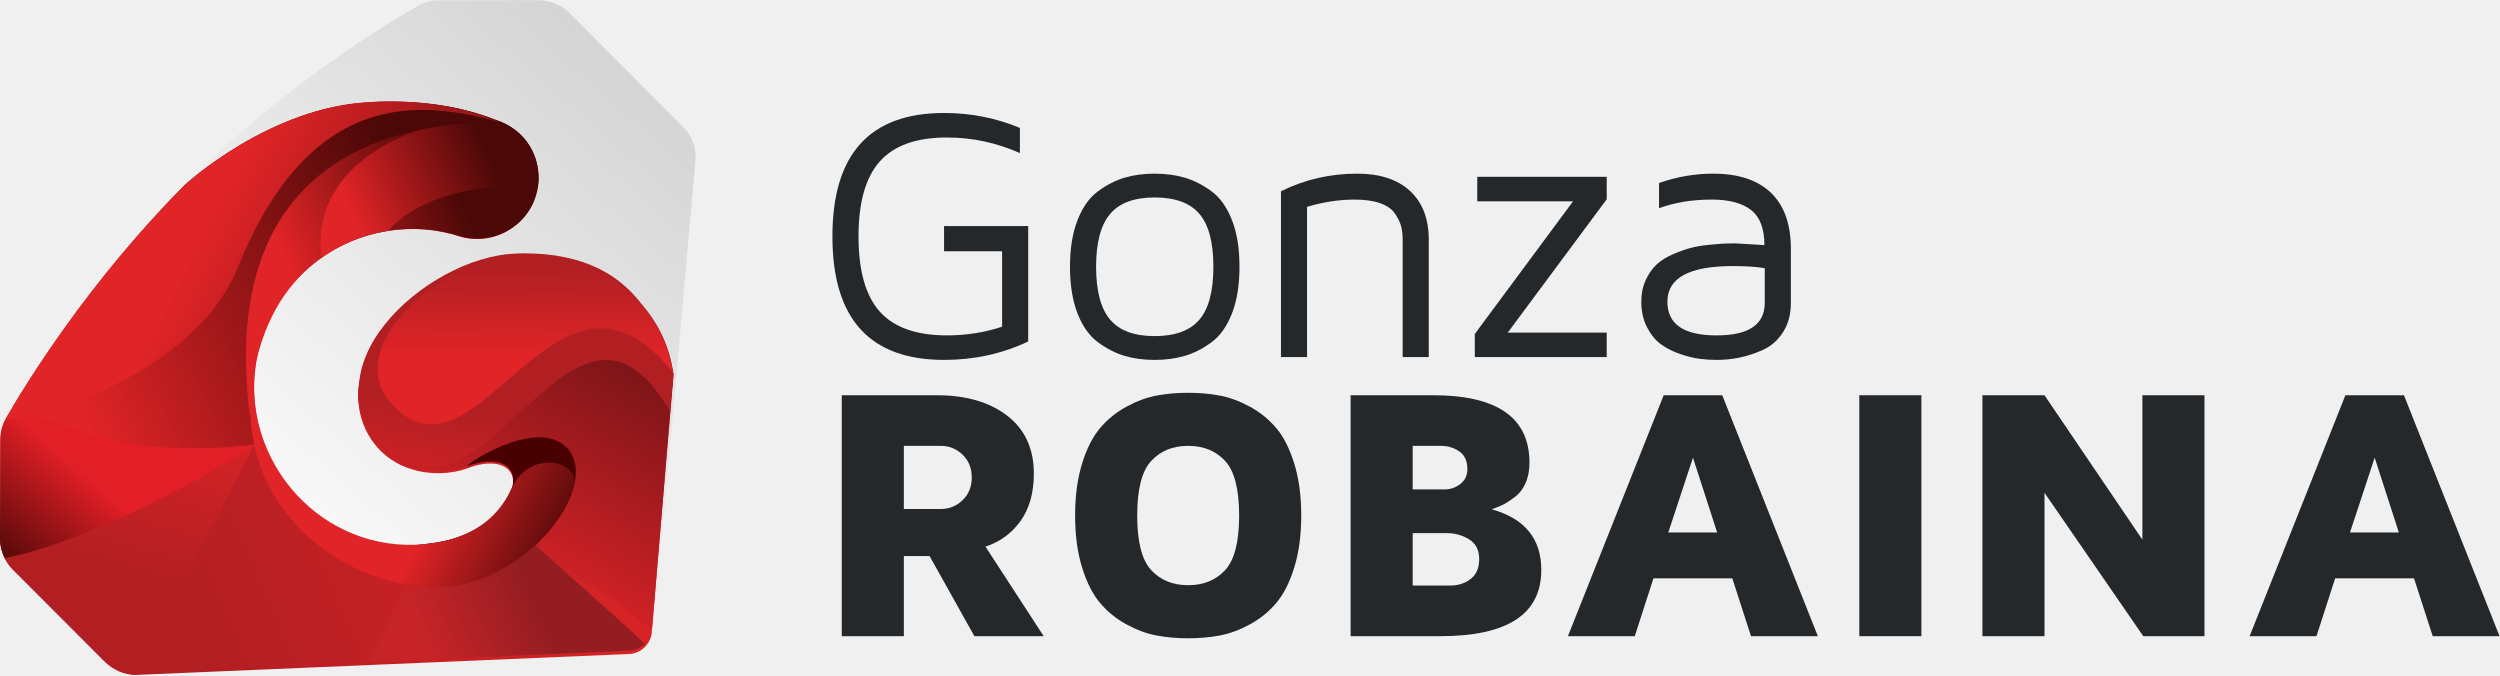
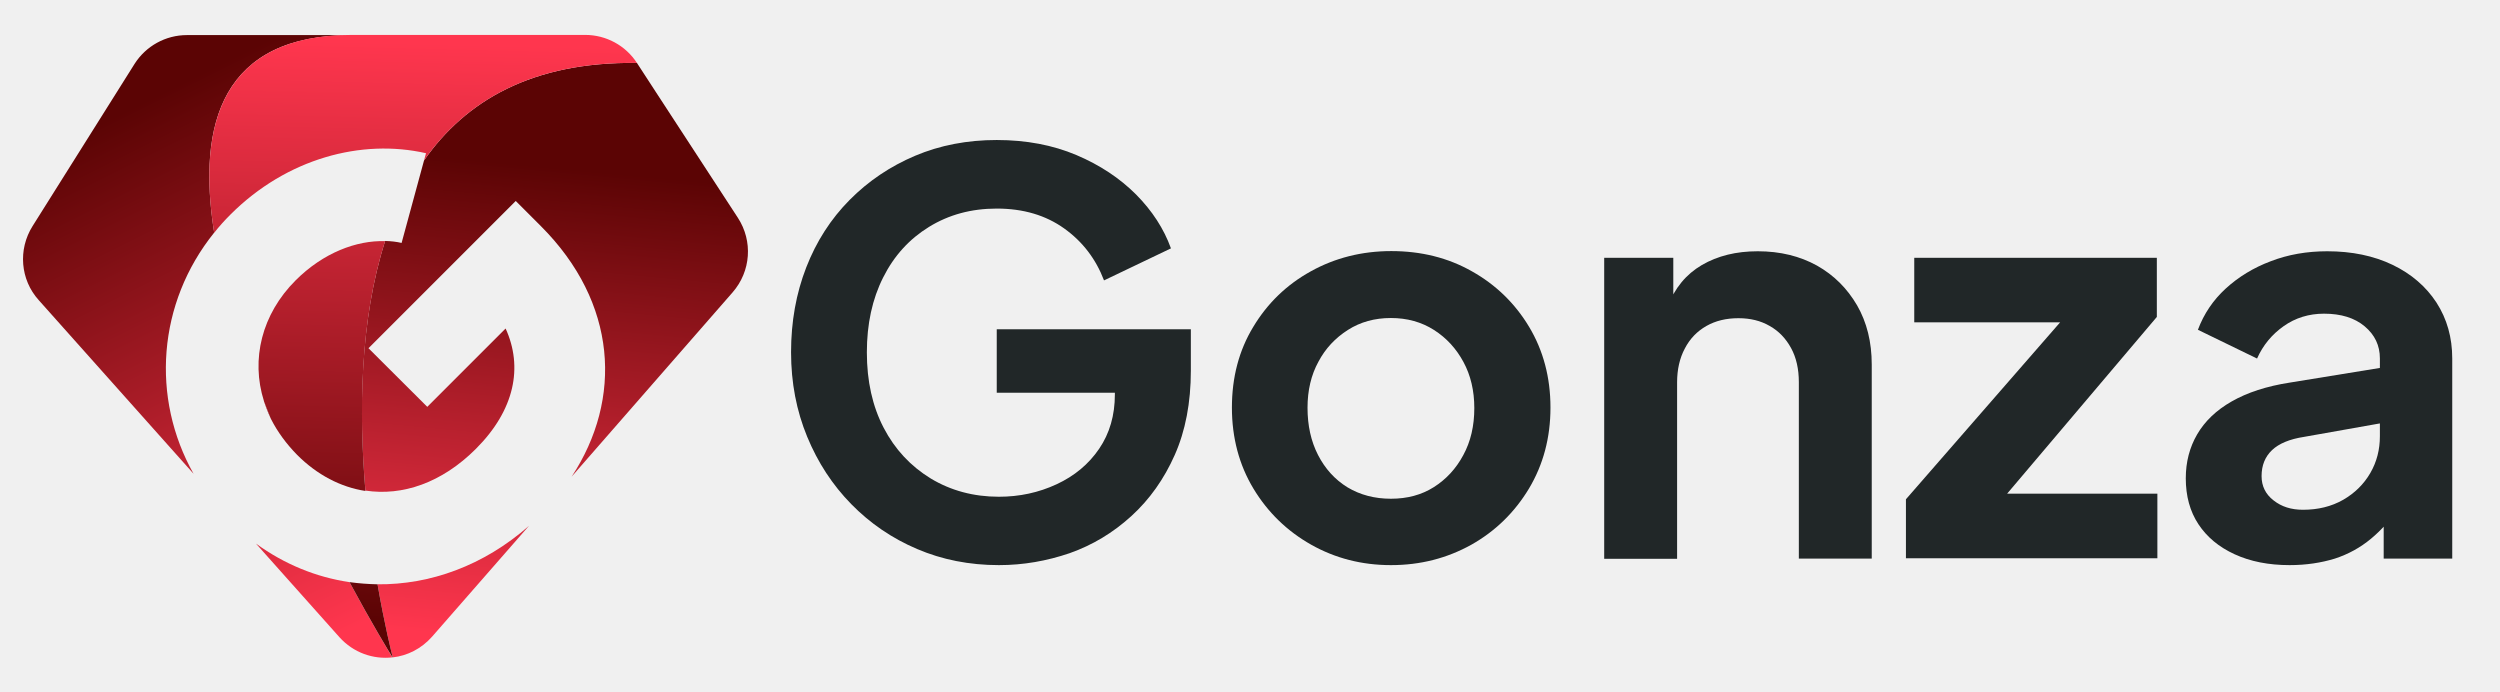
- <svg xmlns="http://www.w3.org/2000/svg" width="100%" height="100%" viewBox="0 0 1975 534" version="1.1" xml:space="preserve" style="fill-rule:evenodd;clip-rule:evenodd;stroke-linejoin:round;stroke-miterlimit:2;">
-   <g transform="matrix(1,0,0,1,-235.258,-288.521)">
-     <g transform="matrix(4.16667,0,0,4.16667,0,0)">
-       <g transform="matrix(1,0,0,1,214.288,114.074)">
-         <path d="M0,0C0,-15.606 7.06,-23.409 21.182,-23.409C26.237,-23.409 31.026,-22.464 35.548,-20.574L35.548,-15.806C31.115,-17.776 26.505,-18.761 21.716,-18.761C15.927,-18.761 11.685,-17.25 8.99,-14.23C6.296,-11.209 4.949,-6.466 4.949,0C4.949,6.511 6.296,11.266 8.99,14.264C11.685,17.262 15.927,18.761 21.716,18.761C25.367,18.761 28.853,18.212 32.171,17.115L32.171,2.809L21.168,2.809L21.168,-1.973L37.12,-1.973L37.12,19.915C32.196,22.244 26.884,23.409 21.182,23.409C7.06,23.409 0,15.606 0,0" style="fill:rgb(37,40,43);fill-rule:nonzero;" />
-       </g>
+ <svg xmlns="http://www.w3.org/2000/svg" version="1.1" id="Layer_1" x="0px" y="0px" viewBox="0 0 1382 382.4" style="enable-background:new 0 0 1382 382.4;" xml:space="preserve">
+   <style type="text/css">
+ 	.st0{fill:url(#SVGID_1_);}
+ 	.st1{fill:url(#SVGID_00000166642094545404414590000008799933517770001281_);}
+ 	.st2{fill:url(#SVGID_00000111873218035283018010000016625164542584808109_);}
+ 	.st3{fill:url(#SVGID_00000121263352731899077360000006980095233127839129_);}
+ 	.st4{fill:#212728;}
+ 	.st5{fill:url(#SVGID_00000144311884994378523220000000066257227277583776_);}
+ 	.st6{fill:url(#SVGID_00000119802207670060876210000005069170796312110775_);}
+ 	.st7{fill:url(#SVGID_00000098221937182266213710000012241627586194991533_);}
+ 	.st8{fill:url(#SVGID_00000034778964726924456740000009134397684044216760_);}
+ 	.st9{fill:url(#SVGID_00000044898673908415695340000016278304980700230073_);}
+ 	.st10{fill:url(#SVGID_00000087370709448938583830000014657565714888146864_);}
+ 	.st11{fill:url(#SVGID_00000121980833979527575830000001437783725053159076_);}
+ 	.st12{fill:url(#SVGID_00000136382867260114813070000012318994814880400521_);}
+ 	.st13{fill:#FFFFFF;}
+ 	.st14{fill:url(#SVGID_00000095311501591787743880000016413022965417722814_);}
+ 	.st15{fill:url(#SVGID_00000009567751978128156920000016290804910593741230_);}
+ 	.st16{fill:url(#SVGID_00000181087221798900762190000017986145037381442474_);}
+ 	.st17{fill:url(#SVGID_00000085211534534778506320000017857062301015499691_);}
+ 	.st18{fill:url(#SVGID_00000034085872816545365370000001719313693199698066_);}
+ 	.st19{fill:url(#SVGID_00000158708359819477455680000004124914158855007679_);}
+ 	.st20{fill:url(#SVGID_00000142143916105198295590000015638238087258159752_);}
+ 	.st21{fill:url(#SVGID_00000022548710810472956630000003879655487932679562_);}
+ 	.st22{fill:url(#SVGID_00000181804729740200156130000017805614747274934174_);}
+ 	.st23{fill:url(#SVGID_00000110461963992261359430000015558316771848045473_);}
+ 	.st24{fill:url(#SVGID_00000137834632858548316940000004414279171990081433_);}
+ 	.st25{fill:url(#SVGID_00000025410385497979501080000003106744969962402700_);}
+ </style>
+   <g>
+     <g>
+       <path class="st4" d="M552.2,312.4c-16.3,0-31.4-3-45.2-8.9c-13.9-5.9-26-14.2-36.4-24.8c-10.4-10.6-18.5-23-24.4-37.3    c-5.9-14.3-8.9-29.8-8.9-46.7c0-16.9,2.8-32.5,8.4-46.9c5.6-14.4,13.6-26.8,24-37.3c10.4-10.5,22.5-18.6,36.2-24.4    c13.7-5.8,28.8-8.7,45.1-8.7c16.3,0,31,2.8,44,8.3c13,5.5,24,12.8,33,21.8c9,9.1,15.4,19,19.3,29.8l-37,17.7    c-4.5-11.8-11.8-21.4-22-28.7c-10.2-7.3-22.6-11-37.3-11c-14.1,0-26.5,3.4-37.4,10.1c-10.9,6.7-19.4,16-25.4,28    c-6,11.9-9,25.7-9,41.4c0,15.9,3.1,29.8,9.3,41.7c6.2,11.9,14.9,21.2,26,28c11.1,6.7,23.7,10.1,37.7,10.1c11.4,0,22-2.3,31.9-6.9    c9.9-4.6,17.7-11.1,23.5-19.6c5.8-8.5,8.7-18.5,8.7-30.1v-17.7l19.3,16.8H551v-35.1h107.3v22.9c0,17.7-3,33.3-8.9,46.6    c-5.9,13.3-13.9,24.6-24,33.8c-10.1,9.2-21.4,16-34.1,20.5C578.7,310.1,565.7,312.4,552.2,312.4z" />
+       <path class="st4" d="M768.9,312.4c-16.1,0-30.8-3.8-44.1-11.3c-13.3-7.5-24-17.9-31.9-31c-7.9-13.1-11.9-28.1-11.9-44.8    c0-16.7,3.9-31.6,11.8-44.6c7.8-13,18.4-23.3,31.8-30.7c13.3-7.4,28.2-11.2,44.5-11.2c16.5,0,31.4,3.7,44.6,11.2    c13.2,7.4,23.8,17.7,31.6,30.7c7.8,13,11.8,27.9,11.8,44.6c0,16.7-4,31.6-11.9,44.8c-7.9,13.1-18.5,23.5-31.8,31    C799.9,308.6,785.2,312.4,768.9,312.4z M768.9,275.7c9,0,16.9-2.1,23.7-6.4c6.8-4.3,12.3-10.2,16.3-17.7c4.1-7.5,6.1-16.2,6.1-26    c0-9.6-2-18.1-6-25.5c-4-7.4-9.4-13.3-16.3-17.7c-6.9-4.4-14.9-6.6-23.8-6.6c-9,0-16.9,2.2-23.8,6.6c-6.9,4.4-12.4,10.2-16.3,17.6    c-4,7.3-6,15.8-6,25.4c0,9.8,1.9,18.5,5.8,26.1c3.9,7.6,9.3,13.6,16.3,17.9C751.9,273.6,759.9,275.7,768.9,275.7z" />
+       <path class="st4" d="M886.8,308.7V142.5H925v33l-3.1-6.1c3.9-10.2,10.2-17.8,18.9-22.9c8.8-5.1,19-7.6,30.9-7.6    c12.4,0,23.3,2.7,32.7,7.9c9.4,5.3,16.7,12.6,22.2,22c5.4,9.4,8.1,20.3,8.1,32.7v107.3h-40.3v-97.5c0-7.3-1.4-13.6-4.3-18.9    c-2.9-5.3-6.8-9.4-11.8-12.2c-5-2.9-10.7-4.3-17.3-4.3c-6.7,0-12.6,1.4-17.7,4.3c-5.1,2.9-9.1,7-11.9,12.4    c-2.9,5.4-4.3,11.7-4.3,18.8v97.5H886.8z" />
+       <path class="st4" d="M1053.6,308.7V276l96.9-111.2l5.8,13.4h-98.1v-35.7h134.1v32.7L1097.6,287l-6.4-14.1h101.4v35.7H1053.6z" />
+       <path class="st4" d="M1265.7,312.4c-11.6,0-21.7-2-30.4-6c-8.7-4-15.3-9.5-20-16.6c-4.7-7.1-7-15.6-7-25.4c0-9,2.1-17.1,6.3-24.3    c4.2-7.2,10.5-13.3,19.1-18.2c8.6-4.9,19.2-8.4,32.1-10.4l54.7-8.9v30.6l-46.8,8.3c-7.9,1.2-13.9,3.7-17.7,7.3    c-3.9,3.7-5.8,8.5-5.8,14.4c0,5.5,2.2,10,6.6,13.4c4.4,3.5,9.8,5.2,16.3,5.2c8.3,0,15.7-1.8,22.2-5.5c6.4-3.7,11.4-8.6,15-14.8    c3.6-6.2,5.3-13,5.3-20.3v-43.1c0-7.1-2.8-13-8.4-17.7c-5.6-4.7-13.1-7-22.5-7c-8.3,0-15.8,2.3-22.3,6.9    c-6.5,4.6-11.4,10.5-14.7,17.9l-32.7-15.9c3.3-8.8,8.4-16.4,15.4-22.8c7-6.4,15.3-11.5,24.9-15.1c9.6-3.7,20-5.5,31.2-5.5    c13.6,0,25.7,2.5,36.1,7.5c10.4,5,18.5,12,24.3,20.9c5.8,9,8.7,19.3,8.7,30.9v110.6h-37.9v-28.4l8.6-0.3    c-4.5,6.9-9.7,12.8-15.6,17.7c-5.9,4.9-12.6,8.6-20,11C1283.2,311.1,1274.9,312.4,1265.7,312.4z" />
    </g>
-     <g transform="matrix(4.16667,0,0,4.16667,0,0)">
-       <g transform="matrix(1,0,0,1,266.924,129.825)">
-         <path d="M0,-19.998C-1.762,-17.902 -2.642,-14.569 -2.642,-9.999C-2.642,-5.429 -1.762,-2.095 0,0C1.761,2.096 4.581,3.144 8.461,3.144C12.34,3.144 15.166,2.107 16.938,0.033C18.711,-2.04 19.597,-5.384 19.597,-9.999C19.597,-14.614 18.711,-17.958 16.938,-20.032C15.166,-22.105 12.34,-23.142 8.461,-23.142C4.581,-23.142 1.761,-22.093 0,-19.998M-6.153,-1.12C-7.112,-3.561 -7.592,-6.521 -7.592,-9.999C-7.592,-13.477 -7.112,-16.436 -6.153,-18.878C-5.195,-21.319 -3.891,-23.142 -2.24,-24.346C-0.591,-25.549 1.087,-26.402 2.792,-26.904C4.498,-27.405 6.382,-27.656 8.444,-27.656C10.506,-27.656 12.401,-27.405 14.129,-26.904C15.856,-26.402 17.545,-25.549 19.195,-24.346C20.845,-23.142 22.149,-21.319 23.108,-18.878C24.066,-16.436 24.546,-13.477 24.546,-9.999C24.546,-6.521 24.066,-3.561 23.108,-1.12C22.149,1.321 20.845,3.144 19.195,4.347C17.545,5.551 15.856,6.404 14.129,6.906C12.401,7.407 10.506,7.658 8.444,7.658C6.382,7.658 4.498,7.407 2.792,6.906C1.087,6.404 -0.591,5.551 -2.24,4.347C-3.891,3.144 -5.195,1.321 -6.153,-1.12" style="fill:rgb(37,40,43);fill-rule:nonzero;" />
-       </g>
-     </g>
-     <g transform="matrix(4.16667,0,0,4.16667,0,0)">
-       <g transform="matrix(1,0,0,1,299.33,102.169)">
-         <path d="M0,34.779L0,3.344C4.486,1.115 9.307,0 14.463,0C18.761,0 22.095,1.092 24.467,3.277C26.838,5.462 28.024,8.539 28.024,12.507L28.024,34.779L23.075,34.779L23.075,12.507C23.075,11.549 22.975,10.696 22.774,9.948C22.573,9.202 22.185,8.405 21.606,7.557C21.027,6.711 20.093,6.058 18.802,5.601C17.512,5.144 15.887,4.916 13.929,4.916C11.058,4.916 8.064,5.373 4.949,6.287L4.949,34.779L0,34.779Z" style="fill:rgb(37,40,43);fill-rule:nonzero;" />
-       </g>
-     </g>
-     <g transform="matrix(4.16667,0,0,4.16667,0,0)">
-       <g transform="matrix(1,0,0,1,336.082,102.771)">
-         <path d="M0,34.177L0,29.793L18.628,4.648L0.469,4.648L0.469,0L25.015,0L25.015,4.253L6.254,29.529L25.015,29.529L25.015,34.177L0,34.177Z" style="fill:rgb(37,40,43);fill-rule:nonzero;" />
-       </g>
-     </g>
-     <g transform="matrix(4.16667,0,0,4.16667,0,0)">
-       <g transform="matrix(1,0,0,1,372.6,113.205)">
-         <path d="M0,13.243C0,17.501 3.094,19.63 9.28,19.63L9.38,19.63C15.433,19.63 18.46,17.568 18.46,13.442L18.46,6.889C16.947,6.621 14.922,6.488 12.385,6.488C4.128,6.488 0,8.74 0,13.243M-4.949,13.243C-4.949,11.706 -4.665,10.33 -4.097,9.112C-3.528,7.894 -2.831,6.907 -2.006,6.15C-1.182,5.392 -0.134,4.745 1.138,4.207C2.408,3.67 3.533,3.275 4.515,3.022C5.496,2.77 6.66,2.577 8.01,2.446C9.358,2.314 10.317,2.237 10.886,2.215C11.454,2.193 12.128,2.181 12.909,2.181L18.394,2.508C18.394,-0.594 17.553,-2.808 15.873,-4.133C14.192,-5.457 11.706,-6.12 8.412,-6.12C4.713,-6.12 1.382,-5.573 -1.582,-4.481L-1.582,-9.263C1.782,-10.445 5.203,-11.036 8.68,-11.036C13.467,-11.036 17.118,-9.826 19.635,-7.407C22.151,-4.988 23.409,-1.449 23.409,3.21L23.409,13.477C23.409,15.662 22.902,17.529 21.89,19.078C20.876,20.628 19.573,21.748 17.981,22.439C16.389,23.131 14.896,23.61 13.505,23.877C12.113,24.145 10.738,24.279 9.38,24.279C8.331,24.279 7.254,24.211 6.149,24.077C5.044,23.943 3.794,23.636 2.399,23.155C1.004,22.675 -0.207,22.059 -1.233,21.31C-2.26,20.561 -3.136,19.488 -3.861,18.09C-4.587,16.693 -4.949,15.077 -4.949,13.243" style="fill:rgb(37,40,43);fill-rule:nonzero;" />
-       </g>
-     </g>
-     <g transform="matrix(4.16667,0,0,4.16667,0,0)">
-       <g transform="matrix(1,0,0,1,227.831,168.293)">
-         <path d="M0,-2.541L6.99,-2.541C8.595,-2.541 9.977,-3.098 11.137,-4.213C12.296,-5.328 12.876,-6.755 12.876,-8.494C12.876,-10.277 12.296,-11.727 11.137,-12.841C9.977,-13.956 8.595,-14.514 6.99,-14.514L0,-14.514L0,-2.541ZM-11.771,21.57L-11.771,-24.111L6.237,-24.111C11.806,-24.111 16.267,-22.812 19.619,-20.215C22.971,-17.618 24.646,-13.967 24.646,-9.263C24.646,-5.63 23.813,-2.642 22.146,-0.299C20.479,2.045 18.256,3.676 15.477,4.595L26.513,21.57L13.376,21.57L4.883,6.388L0,6.388L0,21.57L-11.771,21.57Z" style="fill:rgb(37,40,43);fill-rule:nonzero;" />
-       </g>
-     </g>
-     <g transform="matrix(4.16667,0,0,4.16667,0,0)">
-       <g transform="matrix(1,0,0,1,274.716,177.324)">
-         <path d="M0,-20.668C-1.762,-18.75 -2.642,-15.306 -2.642,-10.334C-2.642,-5.362 -1.762,-1.918 0,-0.001C1.761,1.917 4.102,2.875 7.022,2.875C9.943,2.875 12.284,1.917 14.045,-0.001C15.807,-1.918 16.687,-5.362 16.687,-10.334C16.687,-15.306 15.807,-18.75 14.045,-20.668C12.284,-22.585 9.943,-23.544 7.022,-23.544C4.102,-23.544 1.761,-22.585 0,-20.668M-13.109,-0.536C-13.979,-3.367 -14.413,-6.633 -14.413,-10.334C-14.413,-14.034 -13.979,-17.301 -13.109,-20.133C-12.24,-22.964 -11.108,-25.21 -9.715,-26.871C-8.322,-28.532 -6.655,-29.892 -4.716,-30.951C-2.775,-32.009 -0.87,-32.717 1.003,-33.074C2.876,-33.431 4.882,-33.609 7.022,-33.609C9.163,-33.609 11.169,-33.431 13.042,-33.074C14.915,-32.717 16.821,-32.009 18.761,-30.951C20.7,-29.892 22.366,-28.532 23.76,-26.871C25.153,-25.21 26.285,-22.964 27.154,-20.133C28.024,-17.301 28.459,-14.034 28.459,-10.334C28.459,-6.633 28.024,-3.367 27.154,-0.536C26.285,2.296 25.153,4.542 23.76,6.203C22.366,7.864 20.7,9.224 18.761,10.283C16.821,11.342 14.915,12.05 13.042,12.406C11.169,12.763 9.163,12.941 7.022,12.941C4.882,12.941 2.876,12.763 1.003,12.406C-0.87,12.05 -2.775,11.342 -4.716,10.283C-6.655,9.224 -8.322,7.864 -9.715,6.203C-11.108,4.542 -12.24,2.296 -13.109,-0.536" style="fill:rgb(37,40,43);fill-rule:nonzero;" />
-       </g>
-     </g>
-     <g transform="matrix(4.16667,0,0,4.16667,0,0)">
-       <g transform="matrix(1,0,0,1,324.31,153.781)">
-         <path d="M0,26.485L6.956,26.485C8.495,26.507 9.81,26.115 10.902,25.306C12.039,24.454 12.608,23.174 12.608,21.468C12.608,19.762 11.973,18.517 10.702,17.731C9.431,16.946 8.037,16.552 6.521,16.552L0,16.552L0,26.485ZM0,8.259L6.054,8.259C7.146,8.259 8.138,7.916 9.029,7.226C9.921,6.539 10.367,5.606 10.367,4.429C10.367,2.875 9.854,1.748 8.829,1.048C7.804,0.349 6.644,-0.001 5.352,-0.001L0,-0.001L0,8.259ZM-11.771,36.083L-11.771,-9.598L3.866,-9.598C16.048,-9.598 22.139,-5.333 22.139,3.197C22.139,4.667 21.89,5.96 21.394,7.074C20.896,8.187 20.209,9.073 19.331,9.731C18.453,10.388 17.708,10.867 17.096,11.168C16.483,11.468 15.772,11.753 14.965,12.02C21.241,13.769 24.38,17.603 24.38,23.522C24.38,31.896 18,36.083 5.241,36.083L-11.771,36.083Z" style="fill:rgb(37,40,43);fill-rule:nonzero;" />
-       </g>
-     </g>
-     <g transform="matrix(4.16667,0,0,4.16667,0,0)">
-       <g transform="matrix(1,0,0,1,372.767,163.847)">
-         <path d="M0,6.353L9.264,6.353L4.683,-7.826L0,6.353ZM-19.027,26.017L-0.869,-19.664L10.233,-19.664L28.359,26.017L15.685,26.017L12.14,15.048L-2.809,15.048L-6.354,26.017L-19.027,26.017Z" style="fill:rgb(37,40,43);fill-rule:nonzero;" />
-       </g>
-     </g>
-     <g transform="matrix(4.16667,0,0,4.16667,0,0)">
-       <g transform="matrix(1,0,0,1,0,60.559)">
-         <rect x="408.985" y="83.624" width="11.771" height="45.681" style="fill:rgb(37,40,43);" />
-       </g>
-     </g>
-     <g transform="matrix(4.16667,0,0,4.16667,0,0)">
-       <g transform="matrix(1,0,0,1,432.327,144.183)">
-         <path d="M0,45.681L0,0L11.771,0L30.332,27.388L30.332,0L42.104,0L42.104,45.681L30.499,45.681L11.771,18.493L11.771,45.681L0,45.681Z" style="fill:rgb(37,40,43);fill-rule:nonzero;" />
-       </g>
-     </g>
-     <g transform="matrix(4.16667,0,0,4.16667,0,0)">
-       <g transform="matrix(1,0,0,1,502.019,163.847)">
-         <path d="M0,6.353L9.264,6.353L4.683,-7.826L0,6.353ZM-19.027,26.017L-0.869,-19.664L10.233,-19.664L28.359,26.017L15.685,26.017L12.14,15.048L-2.809,15.048L-6.354,26.017L-19.027,26.017Z" style="fill:rgb(37,40,43);fill-rule:nonzero;" />
-       </g>
-     </g>
-     <g transform="matrix(4.16667,0,0,4.16667,0,0)">
-       <g transform="matrix(86.3291,-99.7749,-99.7749,-86.3291,103.772,182.854)">
-         <path d="M0.83,0.356C0.823,0.365 0.814,0.371 0.803,0.375C0.752,0.393 0.588,0.446 0.391,0.46C0.194,0.474 0.022,0.445 -0.031,0.435C-0.042,0.433 -0.052,0.428 -0.061,0.421L-0.168,0.329C-0.181,0.318 -0.189,0.302 -0.19,0.285L-0.204,0.098C-0.205,0.081 -0.199,0.064 -0.188,0.051L0.298,-0.464C0.311,-0.479 0.332,-0.48 0.347,-0.468L0.899,-0.07C0.912,-0.059 0.92,-0.043 0.921,-0.026L0.938,0.204C0.939,0.221 0.933,0.237 0.922,0.25L0.83,0.356Z" style="fill:url(#_Linear1);fill-rule:nonzero;" />
-       </g>
-     </g>
-     <g transform="matrix(4.16667,0,0,4.16667,0,0)">
-       <g transform="matrix(116.992,-50.9179,-50.9179,-116.992,55.3278,177.659)">
-         <path d="M0.792,0.416C0.652,0.47 0.49,0.413 0.49,0.413C0.3,0.338 0.153,0.235 0.108,0.202C0.099,0.195 0.092,0.186 0.087,0.175L0.028,0.042C0.021,0.026 0.021,0.008 0.027,-0.008L0.098,-0.189C0.105,-0.205 0.117,-0.218 0.133,-0.225L0.815,-0.488C0.833,-0.496 0.855,-0.487 0.862,-0.469L1.042,-0.136C1.043,-0.132 1.044,-0.129 1.044,-0.125C1.065,-0.035 1.019,0.056 0.937,0.1C0.916,0.111 0.896,0.12 0.881,0.124C0.795,0.15 0.639,0.114 0.6,0.023C0.599,0.021 0.598,0.019 0.598,0.017C0.581,-0.028 0.594,-0.078 0.63,-0.108C0.652,-0.127 0.68,-0.138 0.708,-0.14L0.71,-0.14C0.747,-0.142 0.777,-0.163 0.756,-0.194C0.749,-0.203 0.701,-0.253 0.603,-0.221C0.46,-0.174 0.399,-0.004 0.479,0.126C0.532,0.214 0.639,0.257 0.739,0.231C0.776,0.221 0.807,0.204 0.833,0.181C0.852,0.165 0.877,0.157 0.901,0.16C0.976,0.168 1.008,0.258 0.956,0.312C0.92,0.349 0.875,0.38 0.816,0.406C0.808,0.409 0.8,0.413 0.792,0.416Z" style="fill:url(#_Linear2);fill-rule:nonzero;" />
-       </g>
-     </g>
-     <g transform="matrix(4.16667,0,0,4.16667,0,0)">
-       <g transform="matrix(61.7108,-26.8581,-26.8581,-61.7108,93.3908,127.713)">
-         <path d="M0.689,0.334C0.689,0.334 0.016,0.271 0.023,-0.334C0.179,-0.009 0.423,0.025 0.586,-0.017C0.656,-0.035 0.716,-0.068 0.765,-0.111C0.801,-0.142 0.85,-0.156 0.897,-0.151C1.038,-0.135 1.1,0.035 1.001,0.137C0.933,0.208 0.847,0.267 0.736,0.315C0.721,0.321 0.705,0.328 0.689,0.334Z" style="fill:url(#_Linear3);fill-rule:nonzero;" />
-       </g>
-     </g>
-     <g transform="matrix(4.16667,0,0,4.16667,0,0)">
-       <g transform="matrix(39.9847,-17.4023,-17.4023,-39.9847,113.146,110.804)">
-         <path d="M0.023,-0.193C0.167,-0.162 0.272,-0.185 0.335,-0.201C0.556,-0.099 0.866,-0.203 1.005,-0.291C1.068,-0.195 1.068,-0.059 0.975,0.037C0.958,0.055 0.93,0.072 0.893,0.088C0.67,0.185 0.143,0.221 0.023,-0.193Z" style="fill:url(#_Linear4);fill-rule:nonzero;" />
-       </g>
-     </g>
-     <g transform="matrix(4.16667,0,0,4.16667,0,0)">
-       <g transform="matrix(106.401,-46.3083,-46.3083,-106.401,42.9819,148.538)">
-         <path d="M0.868,0.185C0.715,0.245 0.536,0.183 0.536,0.183C0.327,0.1 0.166,-0.013 0.116,-0.05C0.106,-0.057 0.098,-0.067 0.093,-0.079L0.029,-0.225C0.021,-0.243 0.021,-0.263 0.028,-0.281L0.47,-0.252C0.59,0.246 0.94,0.119 1.049,0.071C1.01,0.112 0.96,0.146 0.895,0.174C0.887,0.178 0.878,0.182 0.868,0.185Z" style="fill:url(#_Linear5);fill-rule:nonzero;" />
-       </g>
-     </g>
-     <g transform="matrix(4.16667,0,0,4.16667,0,0)">
-       <g transform="matrix(16.2363,-53.5834,-53.5834,-16.2363,72.0214,190.597)">
-         <path d="M0.258,0.339C0.253,0.354 0.235,0.362 0.221,0.354C0.195,0.34 0.174,0.319 0.16,0.293L-0.048,-0.096C-0.067,-0.132 -0.071,-0.173 -0.059,-0.211L0.803,-0.366L0.258,0.339Z" style="fill:url(#_Linear6);fill-rule:nonzero;" />
-       </g>
-     </g>
-     <g transform="matrix(4.16667,0,0,4.16667,0,0)">
-       <g transform="matrix(29.7549,-51.537,-51.537,-29.7549,144.724,178.37)">
-         <path d="M0.588,0.596C0.499,0.609 0.398,0.625 0.329,0.585C0.328,0.585 0.327,0.584 0.327,0.584C0.233,0.528 0.188,0.415 0.216,0.31C0.232,0.253 0.264,0.203 0.308,0.166L0.31,0.165C0.371,0.113 0.397,0.038 0.322,0.012C0.299,0.005 0.151,-0.019 0.023,0.161C0.277,-0.279 0.117,-0.619 0.154,-0.598L0.888,-0.252C0.894,-0.247 0.899,-0.243 0.904,-0.239C1.05,-0.115 1.089,0.095 1.007,0.267L0.987,0.309C0.981,0.322 0.974,0.336 0.967,0.348C0.885,0.489 0.753,0.571 0.588,0.596Z" style="fill:url(#_Linear7);fill-rule:nonzero;" />
-       </g>
-     </g>
-     <g transform="matrix(4.16667,0,0,4.16667,0,0)">
-       <g transform="matrix(10.532,20.1758,20.1758,-10.532,139.977,169.185)">
-         <path d="M-0.368,0.654C-0.37,0.51 -0.35,0.407 -0.345,0.444L-0.344,0.451C-0.317,0.657 -0.187,0.822 -0.025,0.69C0.025,0.649 0.284,0.356 0.066,-0.179C-0.255,-0.967 0.359,0.18 0.432,-0.255C0.778,0.407 0.309,1.36 -0.1,1.239C-0.183,1.214 -0.242,1.153 -0.283,1.075C-0.347,0.952 -0.367,0.786 -0.368,0.654Z" style="fill:url(#_Linear8);fill-rule:nonzero;" />
-       </g>
-     </g>
-     <g transform="matrix(4.16667,0,0,4.16667,0,0)">
-       <g transform="matrix(55.2134,26.8243,26.8243,-55.2134,106.386,152.066)">
-         <path d="M0.686,-0.183C0.872,-0.093 0.957,0.145 0.929,0.283C0.914,0.36 0.762,0.329 0.759,0.199C0.758,0.176 0.777,0.032 0.594,-0.08C0.325,-0.244 -0.029,-0.105 -0.124,0.203C-0.027,-0.226 0.409,-0.318 0.686,-0.183Z" style="fill:url(#_Linear9);fill-rule:nonzero;" />
-       </g>
-     </g>
-     <g transform="matrix(4.16667,0,0,4.16667,0,0)">
-       <g transform="matrix(-7.5015,34.8266,34.8266,7.5015,141.93,146.237)">
-         <path d="M-0.866,0.167C-0.749,-0.301 0,-0.827 0.302,-0.259C0.449,0.017 0.205,0.192 -0.038,0.363C-0.333,0.571 -0.627,0.773 -0.217,1.148C-0.265,1.138 -0.39,1.128 -0.418,1.122C-0.421,1.121 -0.424,1.118 -0.427,1.116C-0.571,1.022 -1.012,0.838 -0.877,0.211C-0.874,0.196 -0.87,0.182 -0.866,0.167Z" style="fill:url(#_Linear10);fill-rule:nonzero;" />
-       </g>
-     </g>
-     <g transform="matrix(4.16667,0,0,4.16667,0,0)">
-       <g transform="matrix(6.73805,55.0543,55.0543,-6.73805,153.495,114.291)">
-         <path d="M0.525,-0.469C0.676,-0.352 0.573,-0.209 0.471,-0.057C0.352,0.121 0.234,0.311 0.525,0.491C0.294,0.485 0.101,0.314 0.067,0.036C0.033,-0.242 0.304,-0.642 0.525,-0.469Z" style="fill:url(#_Linear11);fill-rule:nonzero;" />
-       </g>
-     </g>
-     <g transform="matrix(4.16667,0,0,4.16667,0,0)">
-       <g transform="matrix(-21.4602,24.8311,24.8311,21.4602,73.3125,159.824)">
-         <path d="M0.051,-0.586C0.095,-0.578 0.135,-0.558 0.169,-0.529L0.599,-0.161C0.63,-0.135 0.653,-0.101 0.669,-0.064C0.669,-0.064 0.453,0.118 -0.044,0.335C-0.54,0.551 -0.77,0.598 -0.77,0.598C-0.393,0.253 -0.237,-0.041 -0.154,-0.25C-0.093,-0.405 -0.072,-0.514 -0.031,-0.561C-0.011,-0.584 0.014,-0.593 0.051,-0.586Z" style="fill:url(#_Linear12);fill-rule:nonzero;" />
-       </g>
-     </g>
-     <g transform="matrix(4.16667,0,0,4.16667,0,0)">
-       <g transform="matrix(44.1076,-19.1967,-19.1967,-44.1076,126.881,198.698)">
-         <path d="M0.542,0.204C0.397,0.216 0.281,0.3 0.281,0.3L0.023,0.08L0.978,-0.288C1.001,-0.298 1.027,-0.298 1.049,-0.289C1.021,-0.217 0.809,0.239 0.809,0.239C0.809,0.239 0.681,0.192 0.542,0.204Z" style="fill:url(#_Linear13);fill-rule:nonzero;" />
-       </g>
-     </g>
-     <g transform="matrix(4.16667,0,0,4.16667,0,0)">
-       <g transform="matrix(103.3,52.8208,52.8208,-103.3,69.2948,104.002)">
-         <path d="M0.381,0.344C0.237,0.263 0.172,0.085 0.172,0.085C0.103,-0.128 0.088,-0.325 0.085,-0.387C0.085,-0.399 0.329,-0.209 0.31,0.006C0.281,0.336 0.472,0.386 0.584,0.411C0.527,0.407 0.469,0.39 0.406,0.358C0.398,0.353 0.389,0.349 0.381,0.344Z" style="fill:url(#_Linear14);fill-rule:nonzero;" />
-       </g>
+     <g>
+       <linearGradient id="SVGID_1_" gradientUnits="userSpaceOnUse" x1="145.871" y1="226.389" x2="149.619" y2="226.389">
+         <stop offset="0" style="stop-color:#FF364E" />
+         <stop offset="1" style="stop-color:#5B0404" />
+       </linearGradient>
+       <path class="st0" d="M145.9,221.7c1.2,3.2,2.5,6.3,3.7,9.4C148.1,228,146.9,224.9,145.9,221.7z" />
+       <linearGradient id="SVGID_00000110430898865810199590000002717049576846198166_" gradientUnits="userSpaceOnUse" x1="226.559" y1="331.814" x2="87.265" y2="52.518">
+         <stop offset="0" style="stop-color:#FF364E" />
+         <stop offset="1" style="stop-color:#5B0404" />
+       </linearGradient>
+       <path style="fill:url(#SVGID_00000110430898865810199590000002717049576846198166_);" d="M118.4,128.6    C87,167.6,83.4,220,107,261.9l-85.6-96c-10.2-11.3-11.5-28-3.4-40.9l56.4-89.7c6.3-9.9,17.2-15.9,28.9-15.9h91.1    C123.2,19.3,108.7,67.9,118.4,128.6z M193.2,321.8L193.2,321.8c-18.4-2.7-36-9.9-51.7-21.3l46.1,51.7c7.8,8.7,18.8,12.4,29.3,11.2    C215.1,360.4,205.6,344.8,193.2,321.8z" />
+       <linearGradient id="SVGID_00000155115671079256248110000017630043560733946276_" gradientUnits="userSpaceOnUse" x1="289.705" y1="355.019" x2="314.453" y2="93.4">
+         <stop offset="0" style="stop-color:#FF364E" />
+         <stop offset="1" style="stop-color:#5B0404" />
+       </linearGradient>
+       <path style="fill:url(#SVGID_00000155115671079256248110000017630043560733946276_);" d="M405,161.6l-89,101.9    c28.3-43,25.3-96.2-17-138.5l-13.9-13.9l-81.4,81.4l32.5,32.4l43.3-43.3c9.7,21.3,5.1,45-16.4,66.5    c-18.9,18.9-40.7,26.2-61.1,23.1c-3.7-43-3.1-94.3,10.9-138c3.2,0.1,6.2,0.4,9.1,1.1l12.4-45.6c22.9-32.9,59.8-54.7,117.7-53.9    l10.6,16.3l45.2,69.3C416.3,133.3,415.1,150,405,161.6z M208.7,323c3.9,22.5,7.7,37.7,8.4,40.4c8.1-0.9,15.9-4.8,21.8-11.5    l53.5-61.2C267.3,312.8,237.6,323.3,208.7,323z" />
+       <linearGradient id="SVGID_00000065043737193101362960000017595297988191050387_" gradientUnits="userSpaceOnUse" x1="234.907" y1="23.869" x2="227.129" y2="344.175">
+         <stop offset="0" style="stop-color:#FF364E" />
+         <stop offset="1" style="stop-color:#5B0404" />
+       </linearGradient>
+       <path style="fill:url(#SVGID_00000065043737193101362960000017595297988191050387_);" d="M352.1,34.8    c-57.9-0.8-94.8,21-117.7,53.9l1.1-4c-35.5-8.1-77,2.8-108.1,33.9c-3.2,3.2-6.3,6.6-9,10.1c-9.7-60.7,4.8-109.4,76.1-109.4h129    C335,19.3,345.8,25.1,352.1,34.8z M212.9,133.3c-15.8-0.5-34.2,6.4-49.5,21.7c-18.7,18.7-24.8,43.6-17.5,66.7v0.1    c1.2,3.2,2.5,6.3,3.7,9.4c0.1,0.2,0.2,0.4,0.3,0.6c3.5,6.9,8.4,13.6,14.4,19.7c11,11,24,17.8,37.7,19.9    C198.4,228.3,198.9,177,212.9,133.3z M208.7,323c-5.1-0.1-10.4-0.5-15.5-1.2c12.5,23.1,21.9,38.6,23.8,41.6h0.1    C216.4,360.7,212.6,345.5,208.7,323z" />
    </g>
  </g>
-   <defs>
-     <linearGradient id="_Linear1" x1="0" y1="0" x2="1" y2="0" gradientUnits="userSpaceOnUse" gradientTransform="matrix(1,-5.55112e-17,-5.55112e-17,-1,0,-0.00627677)">
-       <stop offset="0" style="stop-color:white;stop-opacity:1" />
-       <stop offset="1" style="stop-color:rgb(211,210,210);stop-opacity:1" />
-     </linearGradient>
-     <linearGradient id="_Linear2" x1="0" y1="0" x2="1" y2="0" gradientUnits="userSpaceOnUse" gradientTransform="matrix(1,5.55112e-17,5.55112e-17,-1,0,-0.0256975)">
-       <stop offset="0" style="stop-color:rgb(177,31,35);stop-opacity:1" />
-       <stop offset="0.22" style="stop-color:rgb(177,31,35);stop-opacity:1" />
-       <stop offset="1" style="stop-color:rgb(225,36,39);stop-opacity:1" />
-     </linearGradient>
-     <linearGradient id="_Linear3" x1="0" y1="0" x2="1" y2="0" gradientUnits="userSpaceOnUse" gradientTransform="matrix(1,-5.55112e-17,-5.55112e-17,-1,0,6.61062e-06)">
-       <stop offset="0" style="stop-color:rgb(225,36,39);stop-opacity:1" />
-       <stop offset="0.29" style="stop-color:rgb(225,36,39);stop-opacity:1" />
-       <stop offset="0.81" style="stop-color:rgb(75,8,7);stop-opacity:1" />
-       <stop offset="1" style="stop-color:rgb(75,8,7);stop-opacity:1" />
-     </linearGradient>
-     <linearGradient id="_Linear4" x1="0" y1="0" x2="1" y2="0" gradientUnits="userSpaceOnUse" gradientTransform="matrix(1,5.55112e-17,5.55112e-17,-1,0,-0.0701608)">
-       <stop offset="0" style="stop-color:rgb(225,36,39);stop-opacity:1" />
-       <stop offset="0.22" style="stop-color:rgb(225,36,39);stop-opacity:1" />
-       <stop offset="0.87" style="stop-color:rgb(75,8,7);stop-opacity:1" />
-       <stop offset="1" style="stop-color:rgb(75,8,7);stop-opacity:1" />
-     </linearGradient>
-     <linearGradient id="_Linear5" x1="0" y1="0" x2="1" y2="0" gradientUnits="userSpaceOnUse" gradientTransform="matrix(1,0,0,-1,0,-0.0350179)">
-       <stop offset="0" style="stop-color:rgb(225,36,39);stop-opacity:1" />
-       <stop offset="0.23" style="stop-color:rgb(225,36,39);stop-opacity:1" />
-       <stop offset="0.87" style="stop-color:rgb(75,8,7);stop-opacity:1" />
-       <stop offset="1" style="stop-color:rgb(75,8,7);stop-opacity:1" />
-     </linearGradient>
-     <linearGradient id="_Linear6" x1="0" y1="0" x2="1" y2="0" gradientUnits="userSpaceOnUse" gradientTransform="matrix(1,0,0,-1,0,-0.00464296)">
-       <stop offset="0" style="stop-color:rgb(177,31,35);stop-opacity:1" />
-       <stop offset="0.22" style="stop-color:rgb(177,31,35);stop-opacity:1" />
-       <stop offset="1" style="stop-color:rgb(225,36,39);stop-opacity:1" />
-     </linearGradient>
-     <linearGradient id="_Linear7" x1="0" y1="0" x2="1" y2="0" gradientUnits="userSpaceOnUse" gradientTransform="matrix(1,0,0,-1,0,0.00577412)">
-       <stop offset="0" style="stop-color:rgb(225,36,41);stop-opacity:1" />
-       <stop offset="1" style="stop-color:rgb(106,18,21);stop-opacity:1" />
-     </linearGradient>
-     <linearGradient id="_Linear8" x1="0" y1="0" x2="1" y2="0" gradientUnits="userSpaceOnUse" gradientTransform="matrix(1,-5.55112e-17,-5.55112e-17,-1,0,0.393118)">
-       <stop offset="0" style="stop-color:rgb(72,0,0);stop-opacity:1" />
-       <stop offset="0.22" style="stop-color:rgb(72,0,0);stop-opacity:1" />
-       <stop offset="0.57" style="stop-color:rgb(158,19,20);stop-opacity:1" />
-       <stop offset="1" style="stop-color:rgb(158,19,20);stop-opacity:1" />
-     </linearGradient>
-     <linearGradient id="_Linear9" x1="0" y1="0" x2="1" y2="0" gradientUnits="userSpaceOnUse" gradientTransform="matrix(1,0,0,-1,0,0.0420353)">
-       <stop offset="0" style="stop-color:rgb(225,36,39);stop-opacity:1" />
-       <stop offset="0.57" style="stop-color:rgb(225,36,39);stop-opacity:1" />
-       <stop offset="1" style="stop-color:rgb(75,8,7);stop-opacity:1" />
-     </linearGradient>
-     <linearGradient id="_Linear10" x1="0" y1="0" x2="1" y2="0" gradientUnits="userSpaceOnUse" gradientTransform="matrix(1,0,0,-1,0,0.320658)">
-       <stop offset="0" style="stop-color:rgb(177,31,35);stop-opacity:1" />
-       <stop offset="0.65" style="stop-color:rgb(225,36,39);stop-opacity:1" />
-       <stop offset="1" style="stop-color:rgb(225,36,39);stop-opacity:1" />
-     </linearGradient>
-     <linearGradient id="_Linear11" x1="0" y1="0" x2="1" y2="0" gradientUnits="userSpaceOnUse" gradientTransform="matrix(-0.991681,0.128717,0.128717,0.991681,0.76968,-0.0497425)">
-       <stop offset="0" style="stop-color:rgb(225,36,39);stop-opacity:1" />
-       <stop offset="0.36" style="stop-color:rgb(225,36,39);stop-opacity:1" />
-       <stop offset="0.67" style="stop-color:rgb(177,31,35);stop-opacity:1" />
-       <stop offset="1" style="stop-color:rgb(177,31,35);stop-opacity:1" />
-     </linearGradient>
-     <linearGradient id="_Linear12" x1="0" y1="0" x2="1" y2="0" gradientUnits="userSpaceOnUse" gradientTransform="matrix(1,0,0,-1,0,0.00468222)">
-       <stop offset="0" style="stop-color:rgb(226,31,38);stop-opacity:1" />
-       <stop offset="0.72" style="stop-color:rgb(75,8,7);stop-opacity:1" />
-       <stop offset="1" style="stop-color:rgb(75,8,7);stop-opacity:1" />
-     </linearGradient>
-     <linearGradient id="_Linear13" x1="0" y1="0" x2="1" y2="0" gradientUnits="userSpaceOnUse" gradientTransform="matrix(1,-5.55112e-17,-5.55112e-17,-1,0,0.00236823)">
-       <stop offset="0" style="stop-color:rgb(199,36,40);stop-opacity:1" />
-       <stop offset="0.26" style="stop-color:rgb(199,36,40);stop-opacity:1" />
-       <stop offset="0.72" style="stop-color:rgb(148,29,33);stop-opacity:1" />
-       <stop offset="1" style="stop-color:rgb(148,29,33);stop-opacity:1" />
-     </linearGradient>
-     <linearGradient id="_Linear14" x1="0" y1="0" x2="1" y2="0" gradientUnits="userSpaceOnUse" gradientTransform="matrix(1,0,0,-1,0,0.0119959)">
-       <stop offset="0" style="stop-color:rgb(225,36,39);stop-opacity:1" />
-       <stop offset="0.23" style="stop-color:rgb(225,36,39);stop-opacity:1" />
-       <stop offset="0.87" style="stop-color:rgb(75,8,7);stop-opacity:1" />
-       <stop offset="1" style="stop-color:rgb(75,8,7);stop-opacity:1" />
-     </linearGradient>
-   </defs>
</svg>
